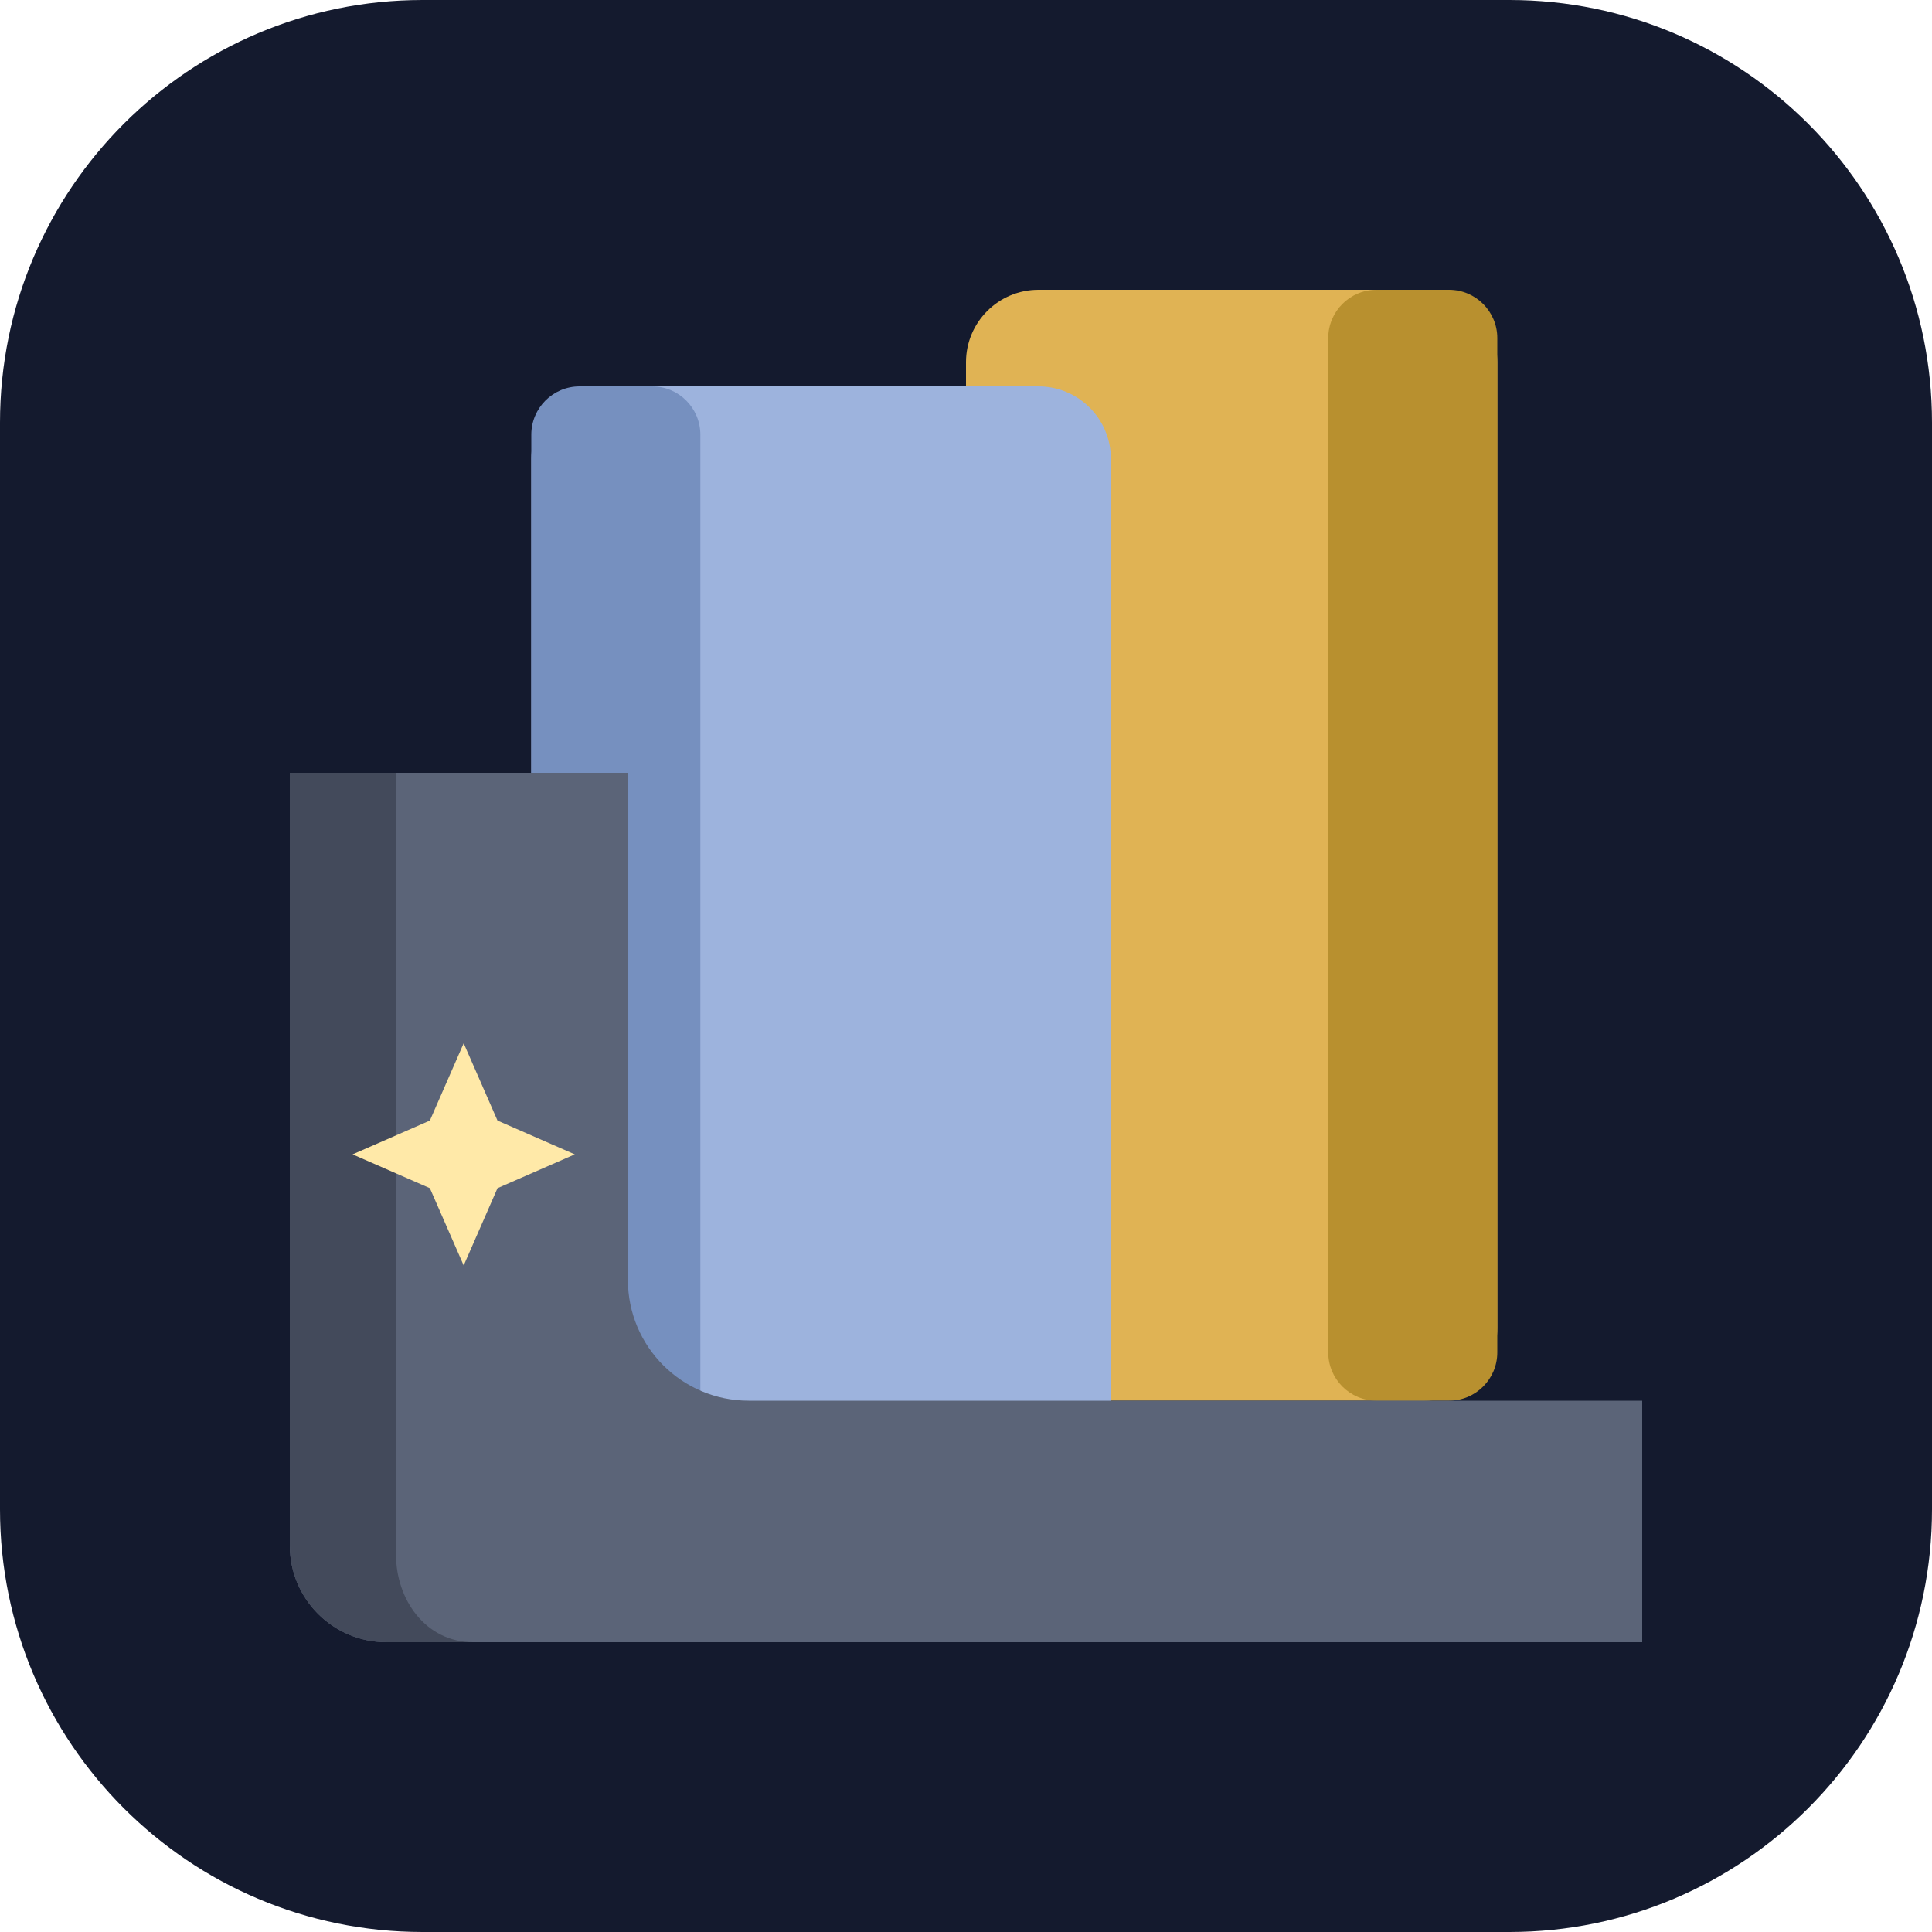
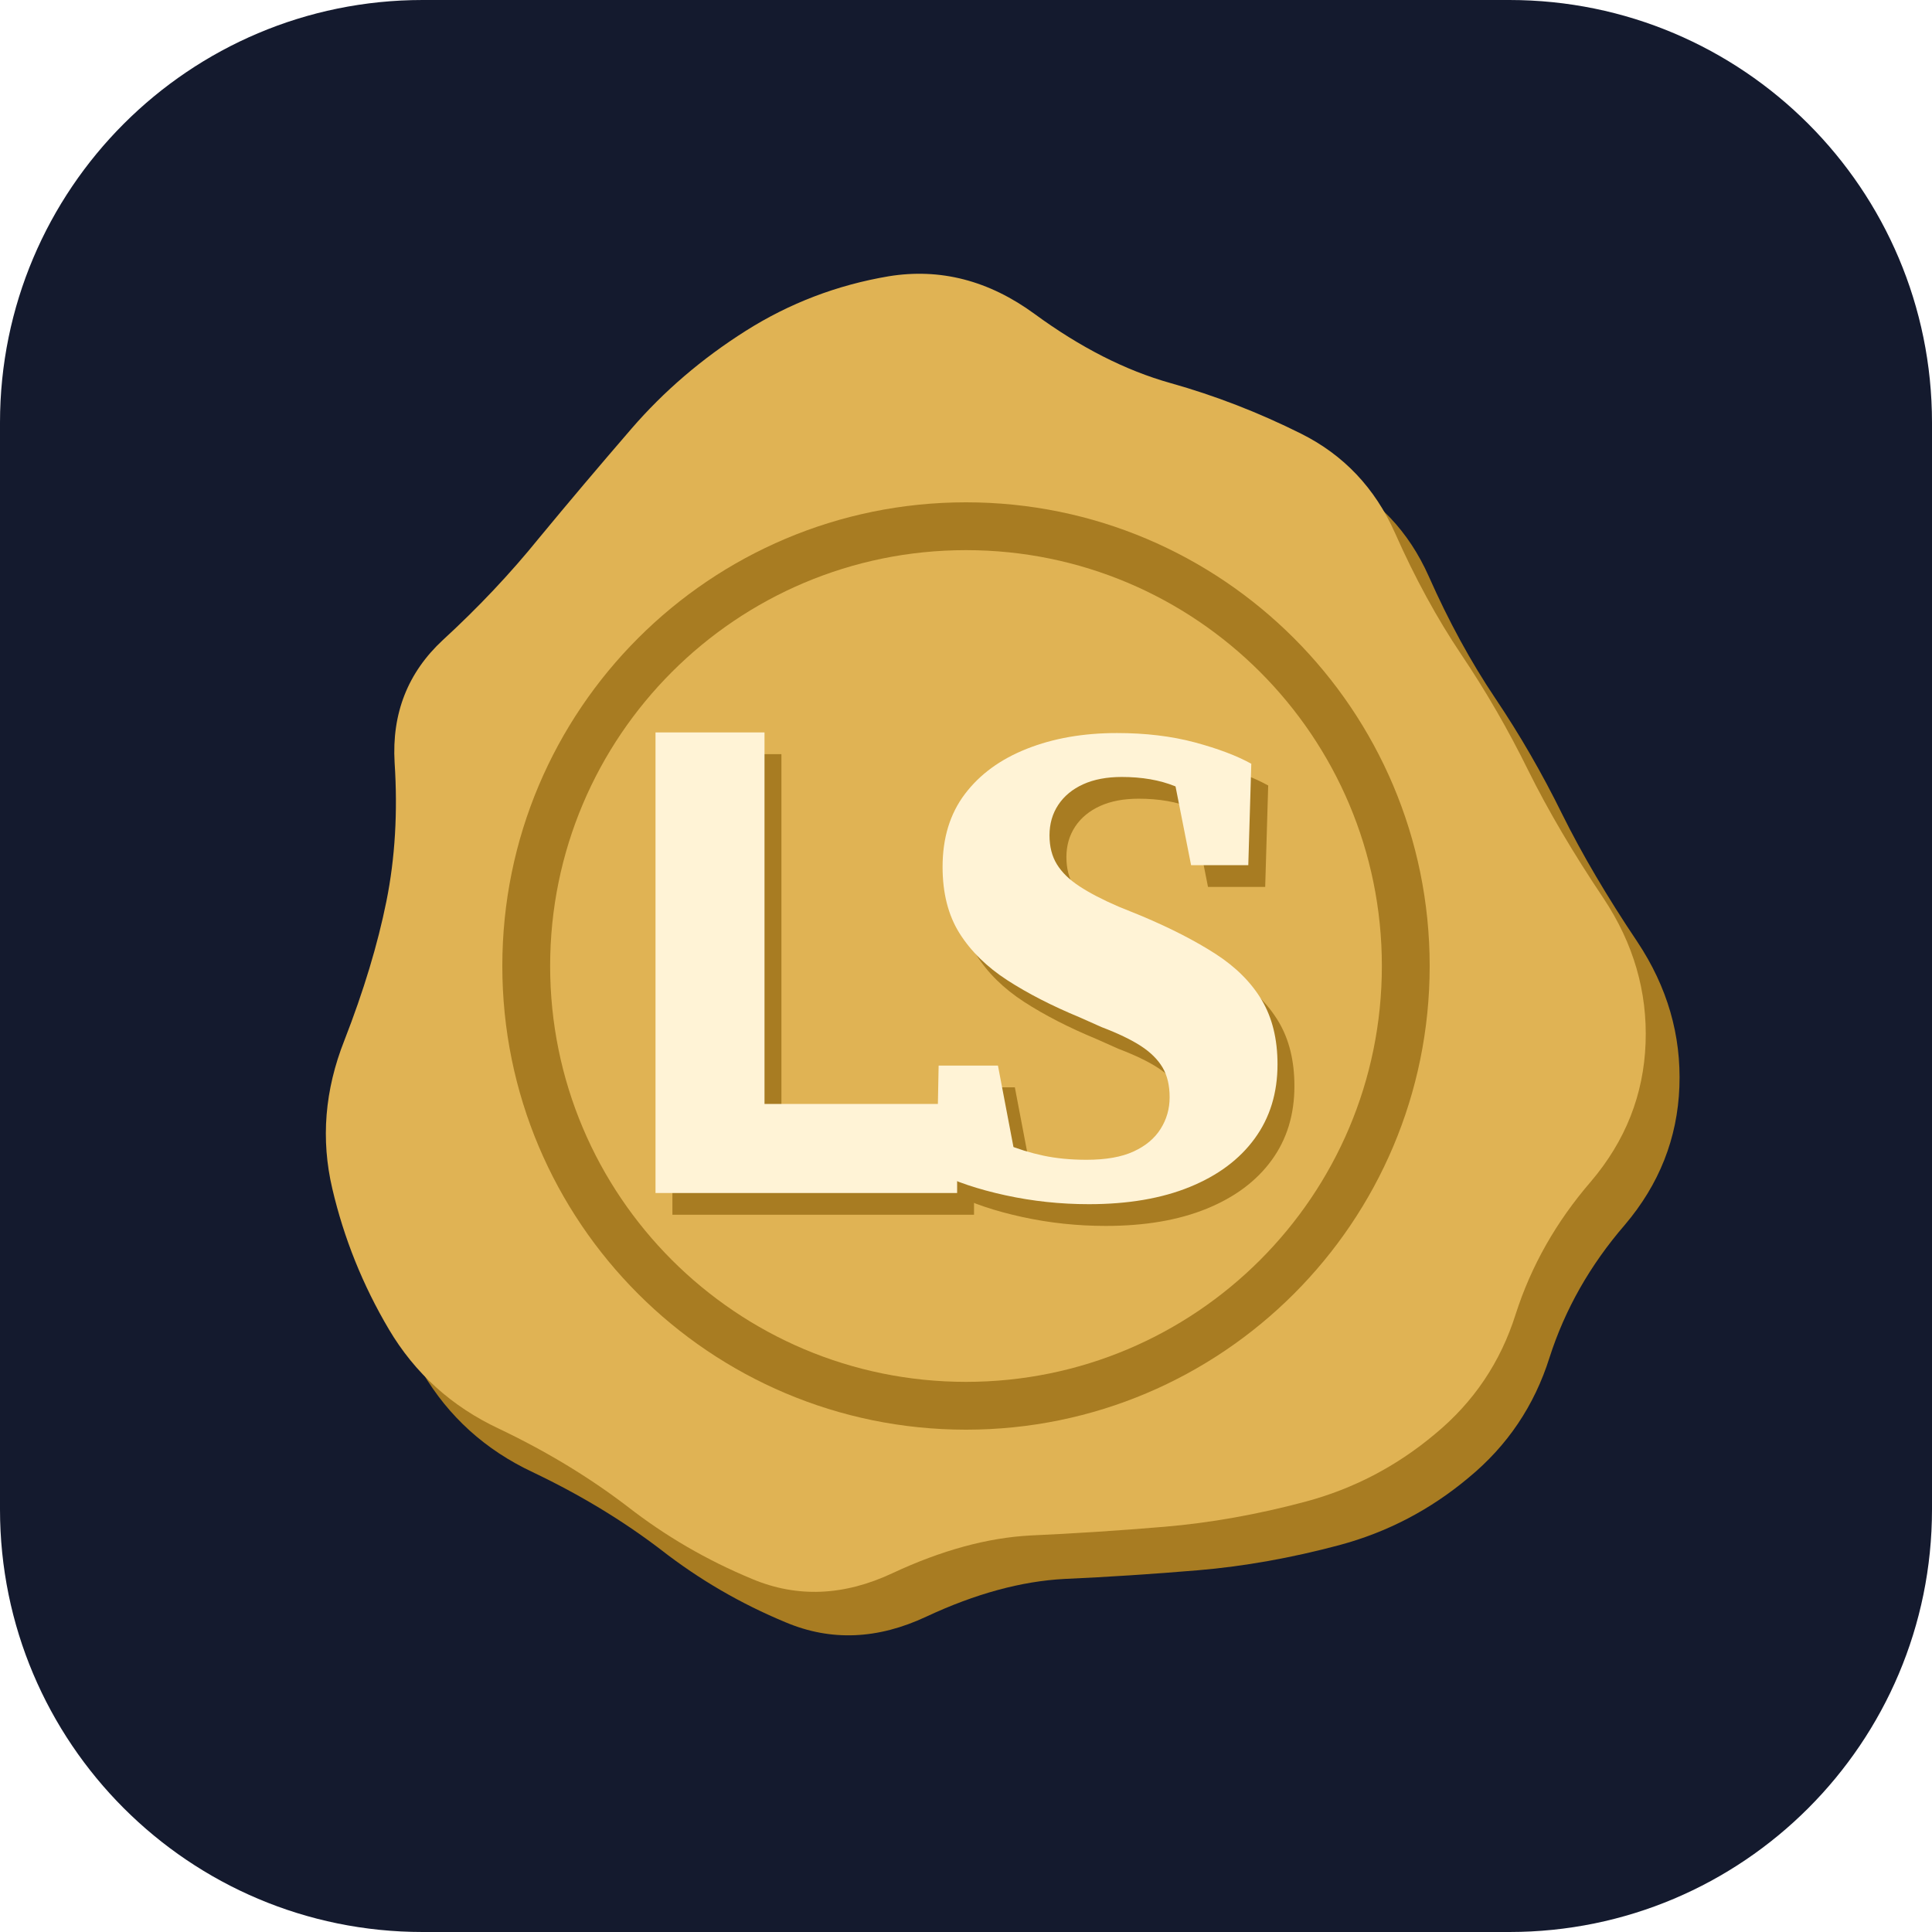
<svg xmlns="http://www.w3.org/2000/svg" viewBox="0 0 32 32">
+   <defs>
+     <g id="ls">
+       <path transform="translate(8.828 20.7) scale(0.0064 -0.0064)" d="M116.2 0V1490H468.8V288.1H1091.9V0Z" />
+       <path transform="translate(14.7974 20.7) scale(0.0141 -0.0141)" d="M265.7 -16.4Q202.9 -16.4 143 -3.3Q83 9.8 42.1 30.6L45.1 187.1H132.2L161.9 31.2L90.5 43V97.6Q118.1 82.6 144.1 71.8Q170.1 61 198.8 54.9Q227.4 48.8 262.3 48.8Q305.1 48.8 331.4 61Q357.8 73.1 371 94.1Q384.3 115.1 384.3 140.6Q384.3 166.9 373.8 184.5Q363.3 202.1 341.9 216Q320.6 229.8 284.4 243.6L252.3 257.9Q191.2 283.2 145.9 312.5Q100.6 341.9 75.7 381.5Q50.9 421.1 50.9 478.9Q50.9 542.6 83.7 585.9Q116.5 629.3 174.7 652.3Q232.9 675.4 306.9 675.4Q369.9 675.4 421.2 661.7Q472.5 647.9 504.2 630.3L499.8 481.4H415.8L386.5 629.7L460.4 614.8V560.7Q425.4 584 392 597.4Q358.6 610.9 313.9 610.9Q281.1 610.9 257.4 600.2Q233.8 589.5 220.8 570Q207.9 550.5 207.9 525.2Q207.9 500.2 218.8 482.6Q229.6 465 251.7 450.5Q273.8 435.9 308.9 420.7L343.4 406.7Q407.2 379.8 451.7 351.1Q496.3 322.3 519.5 283.4Q542.7 244.5 542.7 189Q542.7 125.8 509.2 80Q475.8 34.1 413.9 8.9Q352 -16.4 265.7 -16.4Z" />
+     </g>
+   </defs>
  <rect width="32" height="32" rx="7" fill="#141a2e" />
  <g transform="translate(3.2 3.2) scale(0.8)">
-     <rect x="16" y="2" width="11" height="23" rx="1.5" fill="#e0b354" />
-     <rect x="23.5" y="2" width="3.5" height="23" rx="1" fill="#b8902f" />
-     <rect x="7" y="4" width="12" height="23" rx="1.5" fill="#9db3dd" />
-     <rect x="7" y="4" width="3.5" height="23" rx="1" fill="#7690bf" />
-     <path d="M2 12h7v10.5A2.5 2.5 0 0 0 11.5 25H30v5H4a2 2 0 0 1-2-2z" fill="#5b6478" />
-     <path d="M2 12h2.2v16.2c0 .9.6 1.8 1.6 1.8H4a2 2 0 0 1-2-2z" fill="#434a5b" />
-     <path d="M5.6 17.6l.7 1.6 1.6.7-1.6.7-.7 1.6-.7-1.6-1.6-.7 1.6-.7z" fill="#ffe9a8" />
+     <path d="M29.90 15.50Q30.83 16.90 30.77 18.50Q30.71 20.10 29.64 21.36Q28.56 22.61 28.08 24.11Q27.61 25.60 26.41 26.59Q25.22 27.59 23.73 27.99Q22.23 28.39 20.81 28.51Q19.38 28.63 18.04 28.69Q16.70 28.76 15.18 29.47Q13.67 30.18 12.27 29.59Q10.87 29.01 9.69 28.09Q8.50 27.18 7.03 26.48Q5.56 25.79 4.75 24.42Q3.94 23.05 3.58 21.51Q3.22 19.98 3.83 18.44Q4.43 16.90 4.70 15.56Q4.97 14.22 4.87 12.69Q4.78 11.16 5.87 10.15Q6.97 9.14 7.86 8.04Q8.76 6.95 9.77 5.78Q10.78 4.61 12.14 3.75Q13.50 2.89 15.10 2.62Q16.70 2.36 18.12 3.40Q19.54 4.44 20.93 4.83Q22.32 5.22 23.64 5.88Q24.96 6.54 25.58 7.93Q26.20 9.33 26.96 10.46Q27.72 11.59 28.34 12.85Q28.96 14.10 29.90 15.50z" fill="#a87c22" />
+     <path d="M29.20 14.60Q30.13 16.00 30.07 17.60Q30.01 19.20 28.94 20.46Q27.86 21.71 27.38 23.21Q26.91 24.70 25.71 25.69Q24.52 26.69 23.03 27.09Q21.53 27.49 20.11 27.61Q18.68 27.73 17.34 27.79Q16.00 27.86 14.48 28.57Q12.97 29.28 11.57 28.69Q10.17 28.11 8.99 27.19Q7.80 26.28 6.33 25.58Q4.86 24.89 4.05 23.52Q3.24 22.15 2.88 20.61Q2.52 19.08 3.13 17.54Q3.73 16.00 4.00 14.66Q4.27 13.32 4.17 11.79Q4.08 10.26 5.17 9.25Q6.27 8.24 7.16 7.14Q8.06 6.05 9.07 4.88Q10.08 3.71 11.44 2.85Q12.80 1.99 14.40 1.72Q16.00 1.46 17.42 2.50Q18.84 3.54 20.23 3.93Q21.62 4.32 22.94 4.98Q24.26 5.64 24.88 7.03Q25.50 8.43 26.26 9.56Q27.02 10.69 27.64 11.95Q28.26 13.20 29.20 14.60z" fill="#e0b354" />
+     <circle cx="16" cy="16" r="9.6" fill="#a87c22" />
+     <circle cx="16" cy="16" r="8.61" fill="#e0b354" />
+     <use href="#ls" fill="#a87c22" transform="translate(.35 .45)" />
+     <use href="#ls" fill="#fff3d6" />
  </g>
</svg>
